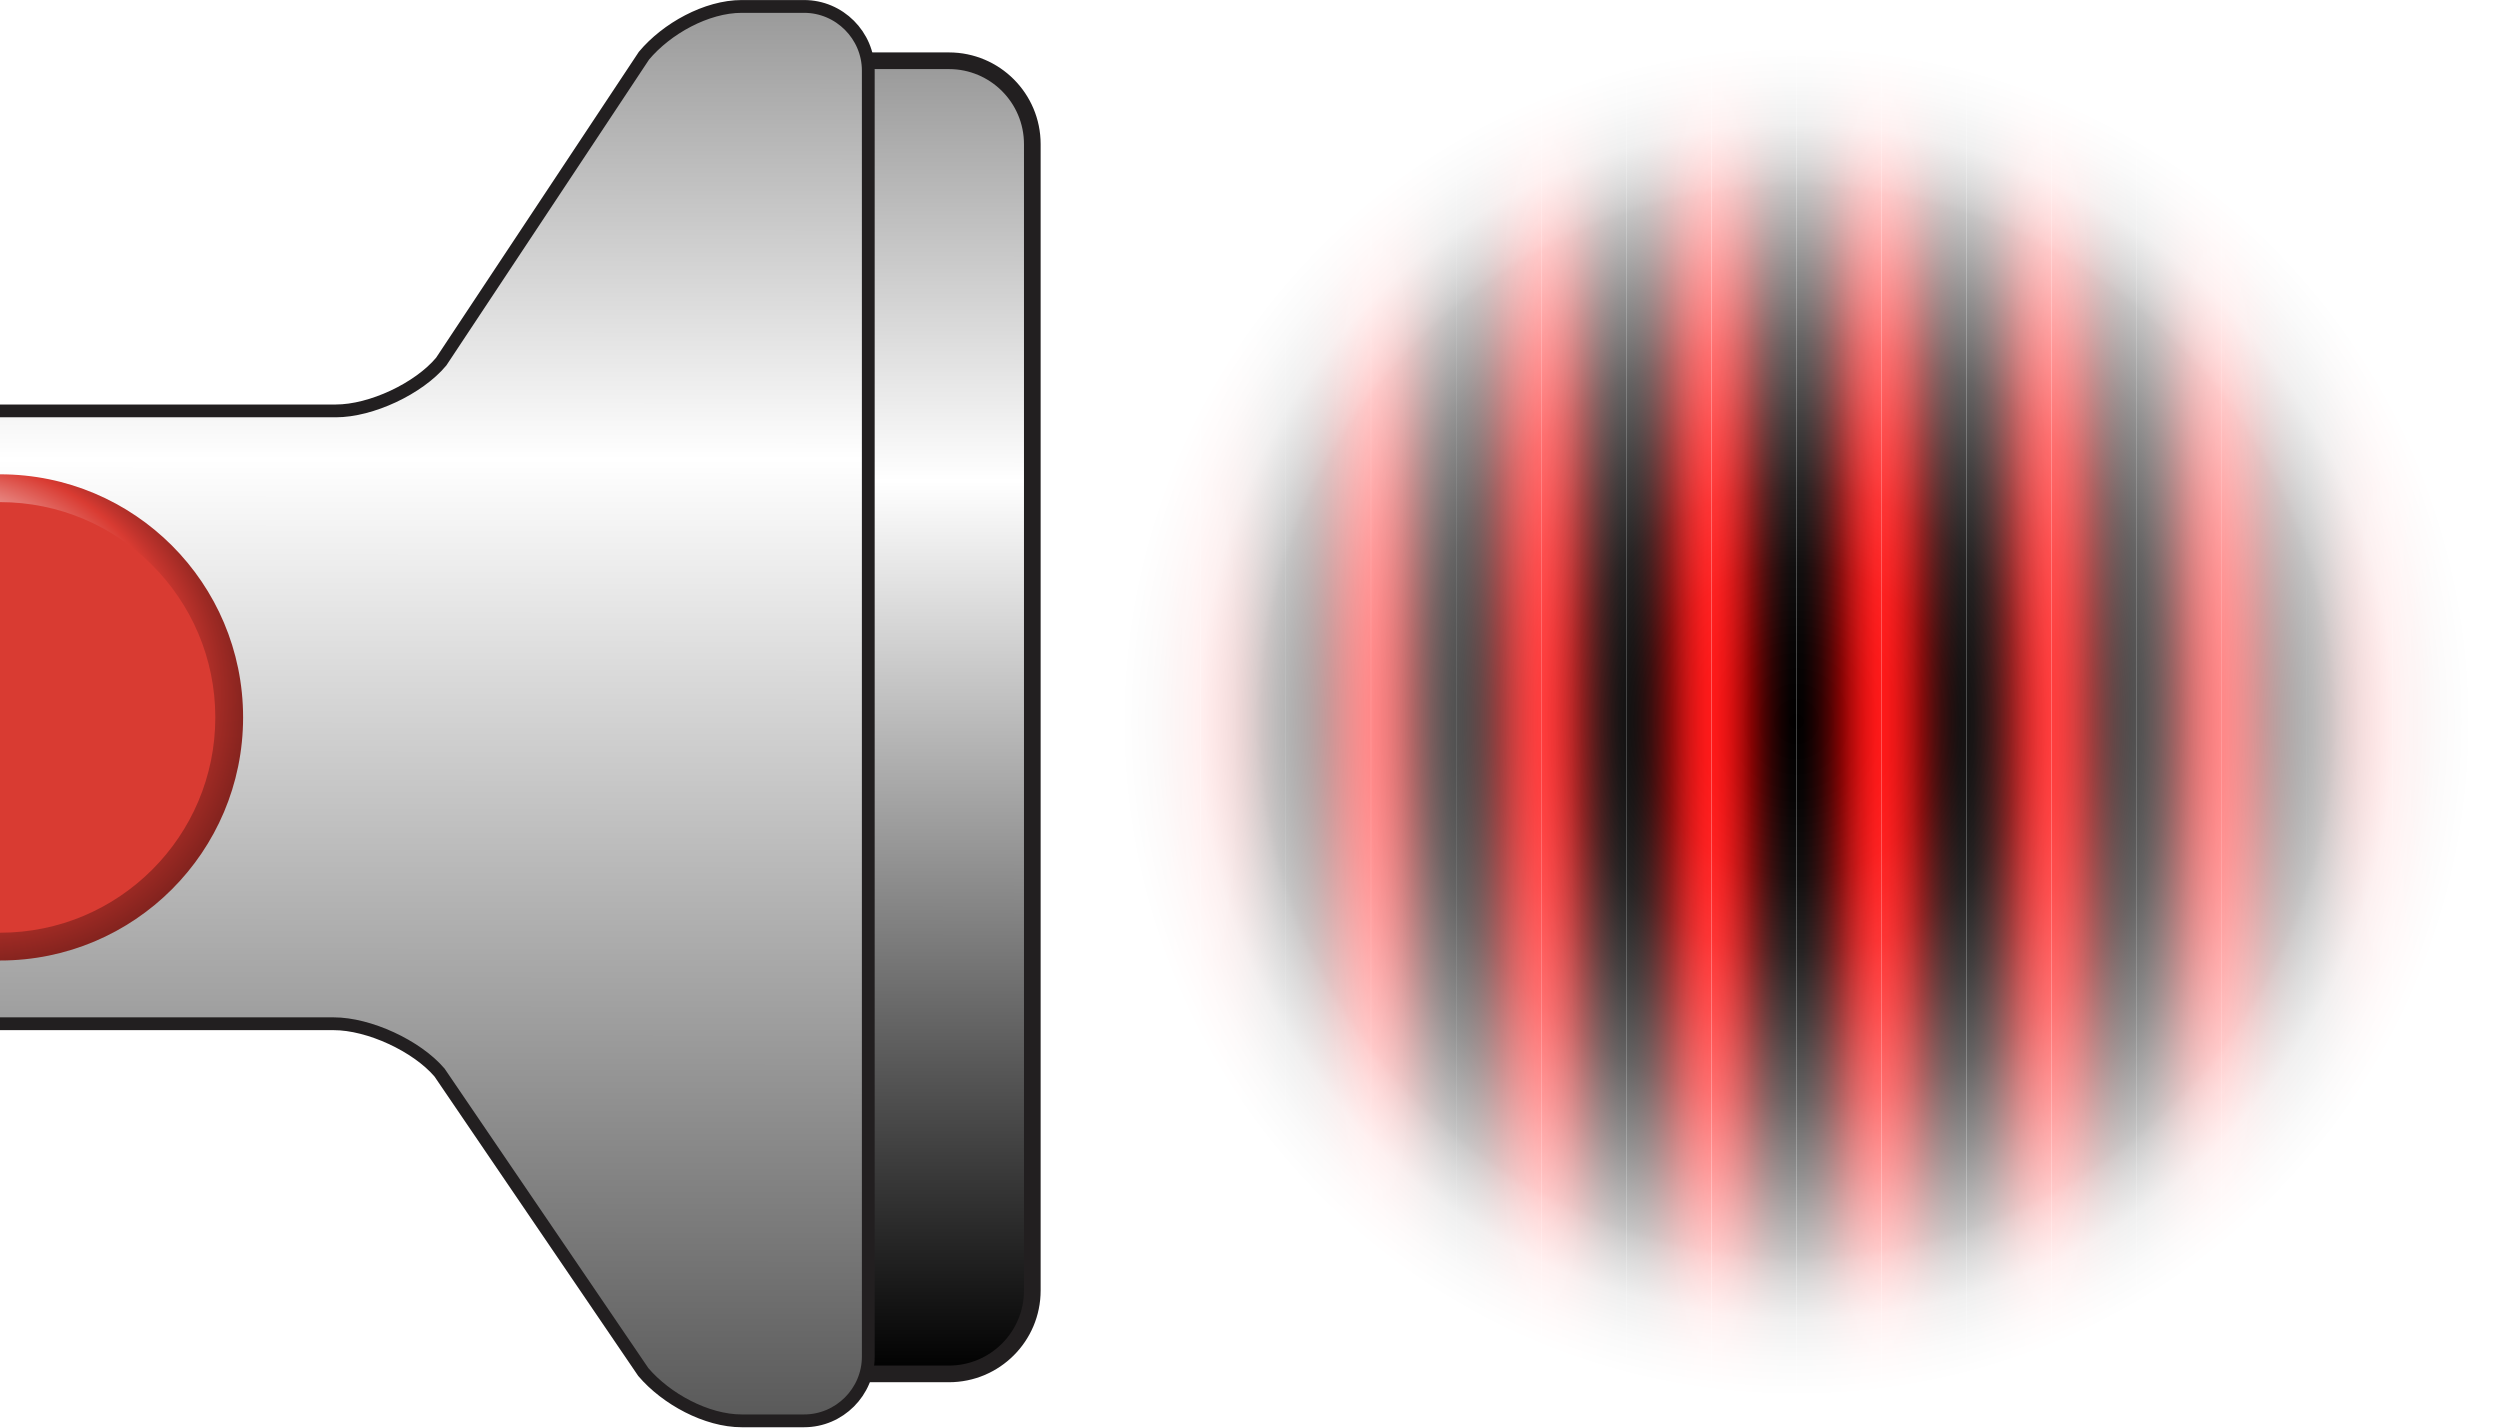
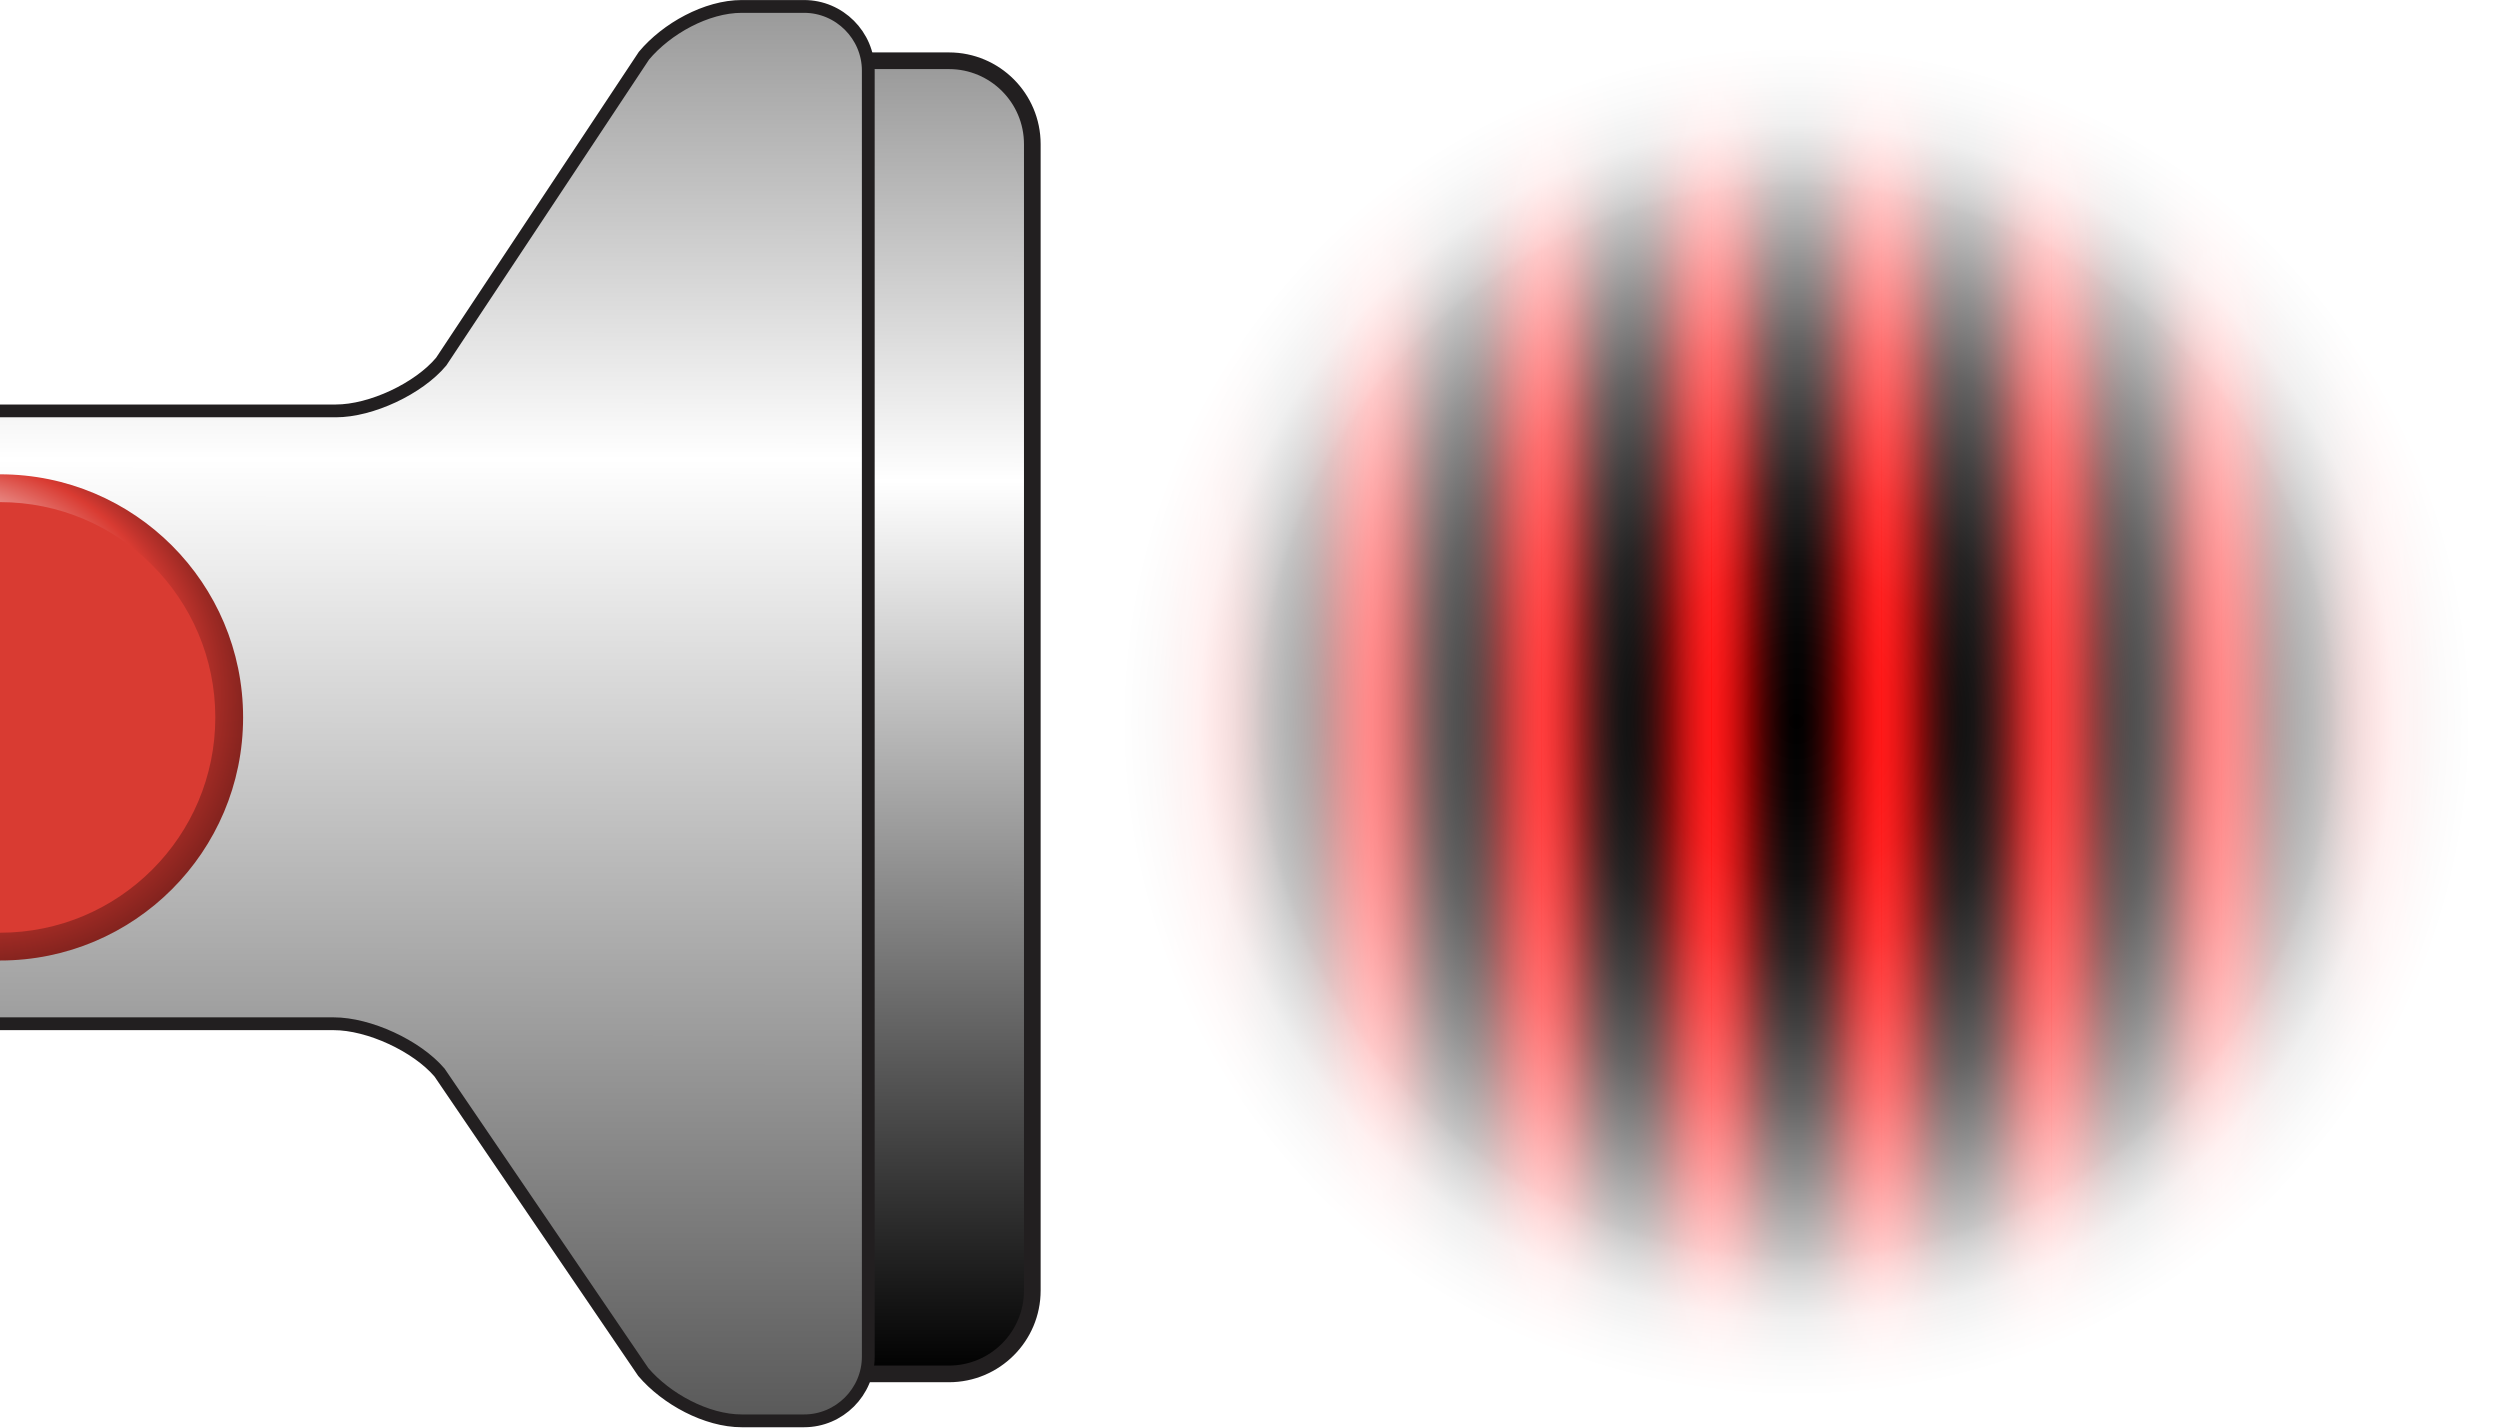
<svg xmlns="http://www.w3.org/2000/svg" xmlns:xlink="http://www.w3.org/1999/xlink" id="Layer_2" data-name="Layer 2" viewBox="0 0 271.6 155.06">
  <defs>
    <style>
      .cls-1, .cls-2, .cls-3 {
        fill: none;
      }

      .cls-4 {
        fill: url(#radial-gradient-2);
      }

      .cls-5 {
        fill: url(#linear-gradient-8);
      }

      .cls-6 {
        fill: url(#linear-gradient-7);
      }

      .cls-7 {
        fill: url(#linear-gradient-5);
      }

      .cls-8 {
        fill: url(#linear-gradient-6);
      }

      .cls-9 {
        fill: url(#linear-gradient-9);
      }

      .cls-10 {
        fill: url(#linear-gradient-4);
      }

      .cls-11 {
        fill: url(#linear-gradient-3);
      }

      .cls-12 {
        fill: url(#linear-gradient-2);
      }

      .cls-13 {
        fill: url(#radial-gradient);
      }

      .cls-14 {
        fill: url(#linear-gradient);
      }

      .cls-15 {
        clip-path: url(#clippath-1);
      }

      .cls-2 {
        stroke-width: 1.81px;
      }

      .cls-2, .cls-3 {
        stroke: #221f20;
      }

      .cls-16 {
        fill: url(#linear-gradient-10);
      }

      .cls-17 {
        fill: url(#linear-gradient-11);
      }

      .cls-18 {
        fill: url(#linear-gradient-12);
      }

      .cls-19 {
        fill: url(#linear-gradient-13);
      }

      .cls-20 {
        fill: url(#linear-gradient-14);
      }

      .cls-21 {
        fill: url(#linear-gradient-15);
      }

      .cls-22 {
        fill: url(#linear-gradient-16);
      }

      .cls-23 {
        fill: url(#linear-gradient-17);
      }

      .cls-24 {
        fill: url(#linear-gradient-18);
      }

      .cls-25 {
        fill: #d93b32;
      }

+       .cls-26 {
+         fill: red;
+       }
+ 
      .cls-3 {
        stroke-width: 1.39px;
      }

-       .cls-26 {
+       .cls-27 {
        clip-path: url(#clippath);
      }
    </style>
    <clipPath id="clippath">
      <circle class="cls-1" cx="195.17" cy="78.38" r="73.96" />
    </clipPath>
    <linearGradient id="linear-gradient" x1="121.21" y1="78.38" x2="130.45" y2="78.38" gradientUnits="userSpaceOnUse">
      <stop offset="0" stop-color="#000" />
      <stop offset=".08" stop-color="#050000" />
      <stop offset=".18" stop-color="#150000" />
      <stop offset=".29" stop-color="#2e0000" />
      <stop offset=".4" stop-color="#520000" />
      <stop offset=".52" stop-color="maroon" />
      <stop offset=".63" stop-color="#ac0606" />
      <stop offset=".74" stop-color="#d00b0b" />
      <stop offset=".84" stop-color="#e90f0f" />
      <stop offset=".93" stop-color="#f91212" />
      <stop offset="1" stop-color="#ff1313" />
      <stop offset="1" stop-color="red" />
    </linearGradient>
    <linearGradient id="linear-gradient-2" x1="-1606.01" y1="-310.9" x2="-1596.77" y2="-310.9" gradientTransform="translate(1736.47 389.27)" xlink:href="#linear-gradient" />
    <linearGradient id="linear-gradient-3" x1="139.7" x2="148.94" xlink:href="#linear-gradient" />
    <linearGradient id="linear-gradient-4" x1="-1624.5" y1="-310.9" x2="-1615.26" y2="-310.9" gradientTransform="translate(1773.44 389.27)" xlink:href="#linear-gradient" />
    <linearGradient id="linear-gradient-5" x1="158.19" x2="167.43" xlink:href="#linear-gradient" />
    <linearGradient id="linear-gradient-6" x1="-1642.99" y1="-310.9" x2="-1633.75" y2="-310.9" gradientTransform="translate(1810.42 389.27)" xlink:href="#linear-gradient" />
    <linearGradient id="linear-gradient-7" x1="176.68" x2="185.92" xlink:href="#linear-gradient" />
    <linearGradient id="linear-gradient-8" x1="-1661.48" y1="-310.9" x2="-1652.23" y2="-310.9" gradientTransform="translate(1847.4 389.27)" xlink:href="#linear-gradient" />
    <linearGradient id="linear-gradient-9" x1="195.17" x2="204.41" xlink:href="#linear-gradient" />
    <linearGradient id="linear-gradient-10" x1="-1679.97" y1="-310.9" x2="-1670.72" y2="-310.9" gradientTransform="translate(1884.38 389.27)" xlink:href="#linear-gradient" />
    <linearGradient id="linear-gradient-11" x1="213.65" x2="222.9" xlink:href="#linear-gradient" />
    <linearGradient id="linear-gradient-12" x1="-1698.46" y1="-310.9" x2="-1689.21" y2="-310.9" gradientTransform="translate(1921.36 389.27)" xlink:href="#linear-gradient" />
    <linearGradient id="linear-gradient-13" x1="232.14" x2="241.39" xlink:href="#linear-gradient" />
    <linearGradient id="linear-gradient-14" x1="-1716.95" y1="-310.9" x2="-1707.7" y2="-310.9" gradientTransform="translate(1958.33 389.27)" xlink:href="#linear-gradient" />
    <linearGradient id="linear-gradient-15" x1="250.63" x2="259.88" xlink:href="#linear-gradient" />
    <linearGradient id="linear-gradient-16" x1="-1735.44" y1="-310.9" x2="-1726.19" y2="-310.9" gradientTransform="translate(1995.31 389.27)" xlink:href="#linear-gradient" />
    <radialGradient id="radial-gradient" cx="195.17" cy="78.38" fx="195.17" fy="78.38" r="76.43" gradientUnits="userSpaceOnUse">
      <stop offset="0" stop-color="#fff" stop-opacity="0" />
      <stop offset=".11" stop-color="#fff" stop-opacity=".02" />
      <stop offset=".22" stop-color="#fff" stop-opacity=".06" />
      <stop offset=".33" stop-color="#fff" stop-opacity=".14" />
      <stop offset=".43" stop-color="#fff" stop-opacity=".25" />
      <stop offset=".54" stop-color="#fff" stop-opacity=".39" />
      <stop offset=".65" stop-color="#fff" stop-opacity=".57" />
      <stop offset=".76" stop-color="#fff" stop-opacity=".77" />
      <stop offset=".77" stop-color="#fff" stop-opacity=".8" />
      <stop offset=".8" stop-color="#fff" stop-opacity=".86" />
      <stop offset=".85" stop-color="#fff" stop-opacity=".94" />
      <stop offset=".91" stop-color="#fff" stop-opacity=".98" />
      <stop offset=".96" stop-color="#fff" />
    </radialGradient>
    <linearGradient id="linear-gradient-17" x1="95.64" y1="6.6" x2="95.6" y2="149.27" gradientUnits="userSpaceOnUse">
      <stop offset="0" stop-color="#999" />
      <stop offset=".32" stop-color="#fff" />
      <stop offset="1" stop-color="#000" />
    </linearGradient>
    <linearGradient id="linear-gradient-18" x1="47.2" y1=".68" x2="47.15" y2="154.35" gradientUnits="userSpaceOnUse">
      <stop offset="0" stop-color="#999" />
      <stop offset=".32" stop-color="#fff" />
      <stop offset="1" stop-color="#595959" />
    </linearGradient>
    <clipPath id="clippath-1">
      <rect class="cls-1" y="44.64" width="32.46" height="66.59" />
    </clipPath>
    <radialGradient id="radial-gradient-2" cx="0" cy="77.94" fx="-15.01" fy="61.6" r="31.66" gradientUnits="userSpaceOnUse">
      <stop offset=".2" stop-color="#fff" />
      <stop offset=".26" stop-color="#fbedec" />
      <stop offset=".4" stop-color="#f2bfbc" />
      <stop offset=".59" stop-color="#e4756f" />
      <stop offset=".73" stop-color="#d93b32" />
      <stop offset=".77" stop-color="#c2342d" />
      <stop offset=".84" stop-color="#9e2a24" />
      <stop offset=".9" stop-color="#83231e" />
      <stop offset=".96" stop-color="#731e1b" />
      <stop offset="1" stop-color="#6e1d1a" />
    </radialGradient>
  </defs>
  <g id="Layer_1-2" data-name="Layer 1">
    <g>
-       <g class="cls-26">
+       <g class="cls-27">
        <g>
+           <g>
+             <rect class="cls-26" x="128.05" y="2.8" width="4.8" height="151.14" />
+             <rect class="cls-26" x="146.54" y="2.8" width="4.8" height="151.14" />
+             <rect class="cls-26" x="165.03" y="2.8" width="4.8" height="151.14" />
+             <rect class="cls-26" x="183.52" y="2.8" width="4.8" height="151.14" />
+             <rect class="cls-26" x="202.01" y="2.8" width="4.8" height="151.14" />
+             <rect class="cls-26" x="220.5" y="2.8" width="4.8" height="151.14" />
+             <rect class="cls-26" x="238.99" y="2.8" width="4.8" height="151.14" />
+             <rect class="cls-26" x="257.48" y="2.8" width="4.8" height="151.14" />
+           </g>
+           <g>
+             <rect x="137.3" y="2.8" width="4.8" height="151.14" />
+             <rect x="155.79" y="2.8" width="4.8" height="151.14" />
+             <rect x="174.28" y="2.8" width="4.8" height="151.14" />
+             <rect x="192.77" y="2.8" width="4.8" height="151.14" />
+             <rect x="211.25" y="2.8" width="4.8" height="151.14" />
+             <rect x="229.74" y="2.8" width="4.8" height="151.14" />
+             <rect x="248.23" y="2.8" width="4.8" height="151.14" />
+           </g>
          <rect class="cls-14" x="121.21" y="2.8" width="9.24" height="151.14" />
          <rect class="cls-12" x="130.45" y="2.8" width="9.24" height="151.14" transform="translate(270.15 156.75) rotate(180)" />
          <rect class="cls-11" x="139.7" y="2.8" width="9.24" height="151.14" />
          <rect class="cls-10" x="148.94" y="2.8" width="9.24" height="151.14" transform="translate(307.13 156.75) rotate(180)" />
          <rect class="cls-7" x="158.19" y="2.8" width="9.24" height="151.14" />
          <rect class="cls-8" x="167.43" y="2.8" width="9.24" height="151.14" transform="translate(344.11 156.75) rotate(180)" />
          <rect class="cls-6" x="176.68" y="2.8" width="9.24" height="151.14" />
          <rect class="cls-5" x="185.92" y="2.8" width="9.24" height="151.14" transform="translate(381.09 156.75) rotate(180)" />
          <rect class="cls-9" x="195.17" y="2.8" width="9.24" height="151.14" />
          <rect class="cls-16" x="204.41" y="2.8" width="9.24" height="151.14" transform="translate(418.06 156.75) rotate(180)" />
          <rect class="cls-17" x="213.65" y="2.8" width="9.24" height="151.14" />
          <rect class="cls-18" x="222.9" y="2.8" width="9.24" height="151.14" transform="translate(455.04 156.75) rotate(180)" />
          <rect class="cls-19" x="232.14" y="2.8" width="9.24" height="151.14" />
          <rect class="cls-20" x="241.39" y="2.8" width="9.24" height="151.14" transform="translate(492.02 156.75) rotate(180)" />
          <rect class="cls-21" x="250.63" y="2.8" width="9.24" height="151.14" />
          <rect class="cls-22" x="259.88" y="2.8" width="9.24" height="151.14" transform="translate(529 156.75) rotate(180)" />
        </g>
      </g>
      <circle class="cls-13" cx="195.17" cy="78.38" r="76.43" />
      <g>
        <g>
          <rect class="cls-23" x="79.09" y="6.6" width="33.06" height="142.66" rx="9.06" ry="9.06" />
          <rect class="cls-2" x="79.09" y="6.6" width="33.06" height="142.66" rx="9.06" ry="9.06" />
        </g>
        <g>
          <path class="cls-24" d="M0,44.64h36.49c3.83,0,8.98-2.41,11.44-5.35L69.96,6.05c2.46-2.94,6.79-5.35,10.62-5.35h6.78c3.83,0,6.97,3.14,6.97,6.97v139.72c0,3.83-3.14,6.97-6.97,6.97h-6.78c-3.83,0-8.2-2.38-10.69-5.3l-22.14-32.54c-2.49-2.91-7.67-5.3-11.5-5.3H0" />
          <path class="cls-3" d="M0,44.64h36.49c3.83,0,8.98-2.41,11.44-5.35L69.96,6.05c2.46-2.94,6.79-5.35,10.62-5.35h6.78c3.83,0,6.97,3.14,6.97,6.97v139.72c0,3.83-3.14,6.97-6.97,6.97h-6.78c-3.83,0-8.2-2.38-10.69-5.3l-22.14-32.54c-2.49-2.91-7.67-5.3-11.5-5.3H0" />
        </g>
        <g class="cls-15">
          <g>
            <circle class="cls-4" cx="0" cy="77.94" r="26.41" />
            <circle class="cls-25" cx="0" cy="77.94" r="23.39" />
          </g>
        </g>
      </g>
    </g>
  </g>
</svg>
